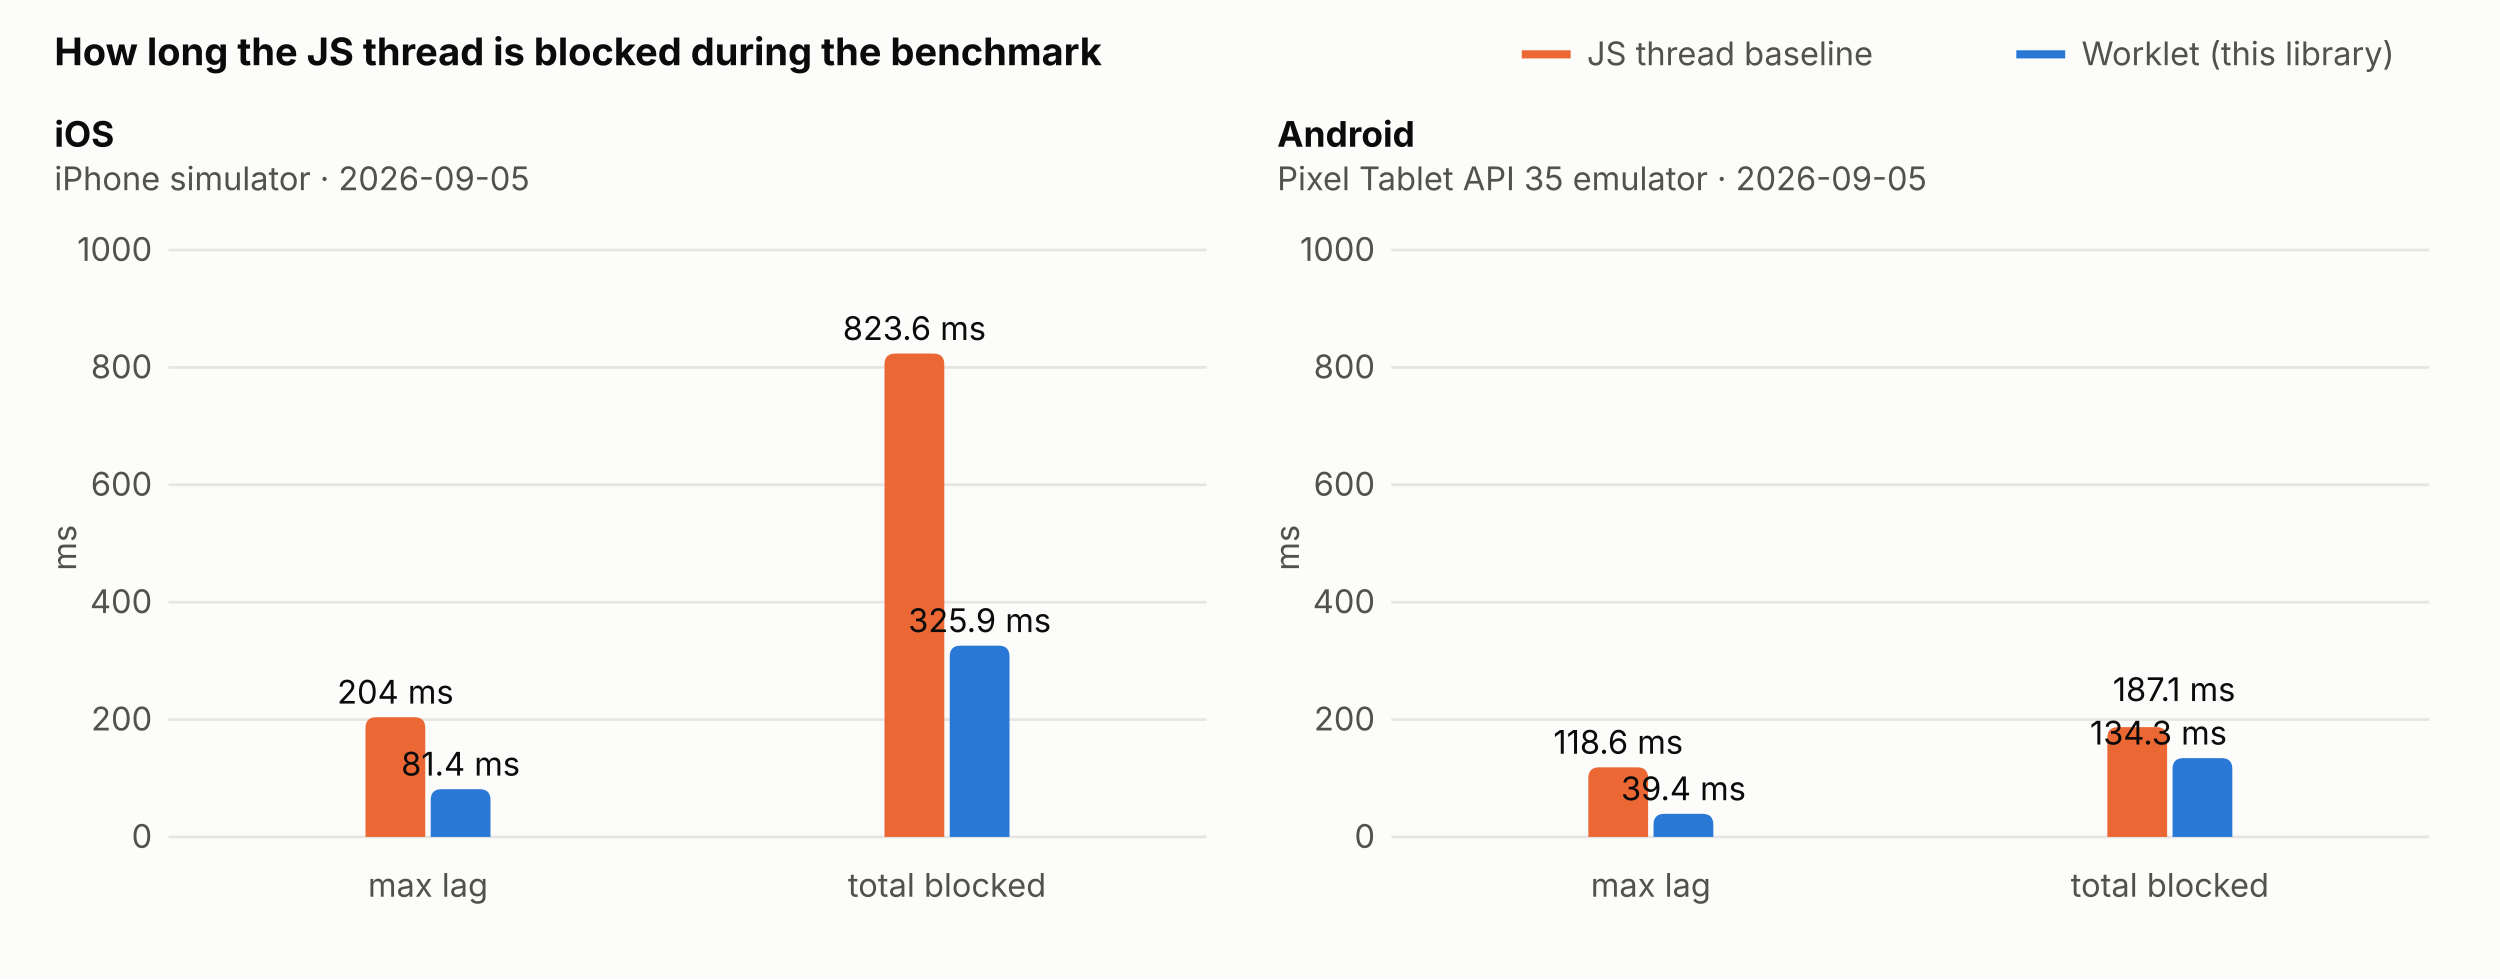
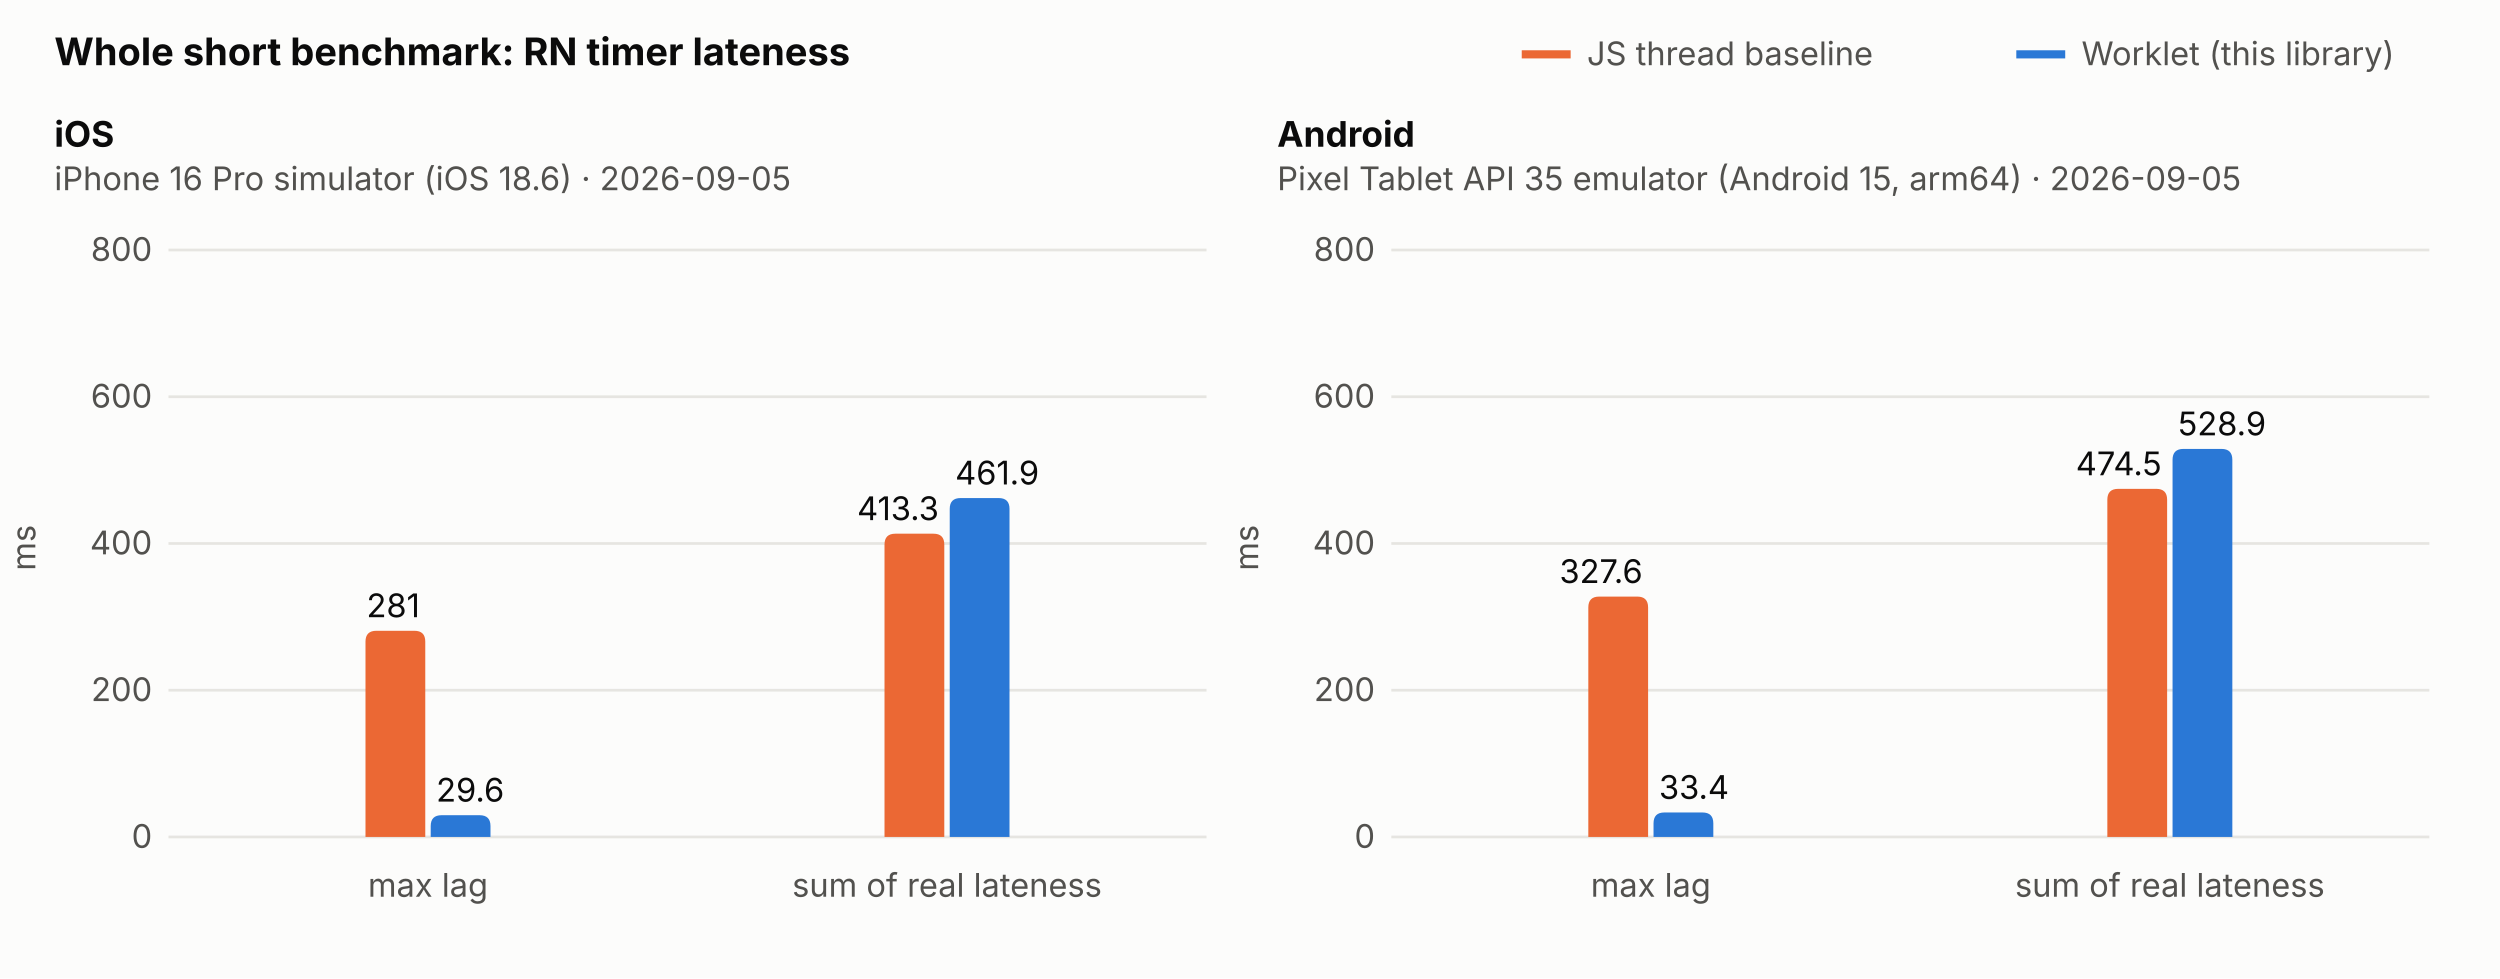
<svg xmlns="http://www.w3.org/2000/svg" role="img" aria-labelledby="title" viewBox="0 0 920 360" width="920" height="360">
  <rect width="100%" height="100%" fill="#fcfcfb" />
  <g font-family="system-ui,-apple-system,BlinkMacSystemFont,Segoe UI,sans-serif">
-     <text x="20" y="24" fill="#0b0b0b" font-size="14" font-weight="700">How long the JS thread is blocked during the benchmark</text>
+     <text x="20" y="24" fill="#0b0b0b" font-size="14" font-weight="700">Whole short benchmark: RN timer lateness</text>
    <g aria-label="Legend" font-size="12" fill="#52514e">
      <line x1="560" x2="578" y1="20" y2="20" stroke="#eb6834" stroke-width="3" />
      <text x="584" y="24">JS thread baseline</text>
      <line x1="742" x2="760" y1="20" y2="20" stroke="#2a78d6" stroke-width="3" />
      <text x="766" y="24">Worklet (this library)</text>
    </g>
    <text x="20" y="54" fill="#0b0b0b" font-size="13" font-weight="700">iOS</text>
-     <text x="20" y="70" fill="#52514e" font-size="12">iPhone simulator · 2026-09-05</text>
+     <text x="20" y="70" fill="#52514e" font-size="12">iPhone 16 Pro simulator (iOS 18.6) · 2026-09-05</text>
    <g aria-label="Y axis">
      <line x1="62" x2="444" y1="308" y2="308" stroke="#e6e5e1" />
      <text x="56" y="312" text-anchor="end" fill="#52514e" font-size="12" data-axis-tick="0">0</text>
-       <line x1="62" x2="444" y1="264.8" y2="264.8" stroke="#e6e5e1" />
-       <text x="56" y="268.8" text-anchor="end" fill="#52514e" font-size="12" data-axis-tick="200">200</text>
-       <line x1="62" x2="444" y1="221.6" y2="221.6" stroke="#e6e5e1" />
-       <text x="56" y="225.6" text-anchor="end" fill="#52514e" font-size="12" data-axis-tick="400">400</text>
-       <line x1="62" x2="444" y1="178.4" y2="178.4" stroke="#e6e5e1" />
-       <text x="56" y="182.4" text-anchor="end" fill="#52514e" font-size="12" data-axis-tick="600">600</text>
-       <line x1="62" x2="444" y1="135.2" y2="135.2" stroke="#e6e5e1" />
-       <text x="56" y="139.2" text-anchor="end" fill="#52514e" font-size="12" data-axis-tick="800">800</text>
+       <line x1="62" x2="444" y1="254" y2="254" stroke="#e6e5e1" />
+       <text x="56" y="258" text-anchor="end" fill="#52514e" font-size="12" data-axis-tick="200">200</text>
+       <line x1="62" x2="444" y1="200" y2="200" stroke="#e6e5e1" />
+       <text x="56" y="204" text-anchor="end" fill="#52514e" font-size="12" data-axis-tick="400">400</text>
+       <line x1="62" x2="444" y1="146" y2="146" stroke="#e6e5e1" />
+       <text x="56" y="150" text-anchor="end" fill="#52514e" font-size="12" data-axis-tick="600">600</text>
      <line x1="62" x2="444" y1="92" y2="92" stroke="#e6e5e1" />
-       <text x="56" y="96" text-anchor="end" fill="#52514e" font-size="12" data-axis-tick="1000">1000</text>
-       <text transform="translate(28 210) rotate(-90)" fill="#52514e" font-size="12">ms</text>
+       <text x="56" y="96" text-anchor="end" fill="#52514e" font-size="12" data-axis-tick="800">800</text>
+       <text transform="translate(13 210) rotate(-90)" fill="#52514e" font-size="12">ms</text>
    </g>
-     <path d="M134.5,308V267.937Q134.5,263.937 138.5,263.937H152.5Q156.5,263.937 156.5,267.937V308Z" fill="#eb6834" aria-label="JS thread baseline: 204 ms" />
-     <text x="145.5" y="258.937" text-anchor="middle" fill="#0b0b0b" font-size="12">204 ms</text>
-     <path d="M158.5,308V294.418Q158.5,290.418 162.5,290.418H176.5Q180.5,290.418 180.5,294.418V308Z" fill="#2a78d6" aria-label="Worklet (this library): 81.4 ms" />
-     <text x="169.5" y="285.418" text-anchor="middle" fill="#0b0b0b" font-size="12">81.4 ms</text>
+     <path d="M134.5,308V236.128Q134.5,232.128 138.5,232.128H152.5Q156.5,232.128 156.5,236.128V308Z" fill="#eb6834" aria-label="JS thread baseline: 281 ms" />
+     <text x="154.5" y="227.128" text-anchor="end" fill="#0b0b0b" font-size="12">281</text>
+     <path d="M158.5,308V303.995Q158.5,299.995 162.5,299.995H176.5Q180.5,299.995 180.5,303.995V308Z" fill="#2a78d6" aria-label="Worklet (this library): 29.6 ms" />
+     <text x="160.5" y="294.995" text-anchor="start" fill="#0b0b0b" font-size="12">29.6</text>
    <text x="157.5" y="330" text-anchor="middle" fill="#52514e" font-size="12">max lag</text>
-     <path d="M325.5,308V134.11Q325.5,130.11 329.5,130.11H343.5Q347.5,130.11 347.5,134.11V308Z" fill="#eb6834" aria-label="JS thread baseline: 823.6 ms" />
-     <text x="336.5" y="125.11" text-anchor="middle" fill="#0b0b0b" font-size="12">823.6 ms</text>
-     <path d="M349.5,308V241.601Q349.5,237.601 353.5,237.601H367.5Q371.5,237.601 371.5,241.601V308Z" fill="#2a78d6" aria-label="Worklet (this library): 325.9 ms" />
-     <text x="360.5" y="232.601" text-anchor="middle" fill="#0b0b0b" font-size="12">325.9 ms</text>
-     <text x="348.5" y="330" text-anchor="middle" fill="#52514e" font-size="12">total blocked</text>
+     <path d="M325.5,308V200.397Q325.5,196.397 329.5,196.397H343.5Q347.5,196.397 347.5,200.397V308Z" fill="#eb6834" aria-label="JS thread baseline: 413.3 ms" />
+     <text x="345.5" y="191.397" text-anchor="end" fill="#0b0b0b" font-size="12">413.3</text>
+     <path d="M349.5,308V187.283Q349.5,183.283 353.5,183.283H367.5Q371.5,183.283 371.5,187.283V308Z" fill="#2a78d6" aria-label="Worklet (this library): 461.9 ms" />
+     <text x="351.5" y="178.283" text-anchor="start" fill="#0b0b0b" font-size="12">461.9</text>
+     <text x="348.5" y="330" text-anchor="middle" fill="#52514e" font-size="12">sum of real lateness</text>
    <text x="470" y="54" fill="#0b0b0b" font-size="13" font-weight="700">Android</text>
-     <text x="470" y="70" fill="#52514e" font-size="12">Pixel Tablet API 35 emulator · 2026-09-05</text>
+     <text x="470" y="70" fill="#52514e" font-size="12">Pixel Tablet API 35 emulator (Android 15, arm64) · 2026-09-05</text>
    <g aria-label="Y axis">
      <line x1="512" x2="894" y1="308" y2="308" stroke="#e6e5e1" />
      <text x="506" y="312" text-anchor="end" fill="#52514e" font-size="12" data-axis-tick="0">0</text>
-       <line x1="512" x2="894" y1="264.8" y2="264.8" stroke="#e6e5e1" />
-       <text x="506" y="268.8" text-anchor="end" fill="#52514e" font-size="12" data-axis-tick="200">200</text>
-       <line x1="512" x2="894" y1="221.6" y2="221.6" stroke="#e6e5e1" />
-       <text x="506" y="225.6" text-anchor="end" fill="#52514e" font-size="12" data-axis-tick="400">400</text>
-       <line x1="512" x2="894" y1="178.4" y2="178.4" stroke="#e6e5e1" />
-       <text x="506" y="182.4" text-anchor="end" fill="#52514e" font-size="12" data-axis-tick="600">600</text>
-       <line x1="512" x2="894" y1="135.2" y2="135.2" stroke="#e6e5e1" />
-       <text x="506" y="139.2" text-anchor="end" fill="#52514e" font-size="12" data-axis-tick="800">800</text>
+       <line x1="512" x2="894" y1="254" y2="254" stroke="#e6e5e1" />
+       <text x="506" y="258" text-anchor="end" fill="#52514e" font-size="12" data-axis-tick="200">200</text>
+       <line x1="512" x2="894" y1="200" y2="200" stroke="#e6e5e1" />
+       <text x="506" y="204" text-anchor="end" fill="#52514e" font-size="12" data-axis-tick="400">400</text>
+       <line x1="512" x2="894" y1="146" y2="146" stroke="#e6e5e1" />
+       <text x="506" y="150" text-anchor="end" fill="#52514e" font-size="12" data-axis-tick="600">600</text>
      <line x1="512" x2="894" y1="92" y2="92" stroke="#e6e5e1" />
-       <text x="506" y="96" text-anchor="end" fill="#52514e" font-size="12" data-axis-tick="1000">1000</text>
-       <text transform="translate(478 210) rotate(-90)" fill="#52514e" font-size="12">ms</text>
+       <text x="506" y="96" text-anchor="end" fill="#52514e" font-size="12" data-axis-tick="800">800</text>
+       <text transform="translate(463 210) rotate(-90)" fill="#52514e" font-size="12">ms</text>
    </g>
-     <path d="M584.5,308V286.372Q584.5,282.372 588.5,282.372H602.5Q606.5,282.372 606.5,286.372V308Z" fill="#eb6834" aria-label="JS thread baseline: 118.6 ms" />
-     <text x="595.5" y="277.372" text-anchor="middle" fill="#0b0b0b" font-size="12">118.6 ms</text>
-     <path d="M608.5,308V303.486Q608.5,299.486 612.5,299.486H626.5Q630.5,299.486 630.5,303.486V308Z" fill="#2a78d6" aria-label="Worklet (this library): 39.4 ms" />
-     <text x="619.5" y="294.486" text-anchor="middle" fill="#0b0b0b" font-size="12">39.4 ms</text>
+     <path d="M584.5,308V223.543Q584.5,219.543 588.5,219.543H602.5Q606.5,219.543 606.5,223.543V308Z" fill="#eb6834" aria-label="JS thread baseline: 327.6 ms" />
+     <text x="604.5" y="214.543" text-anchor="end" fill="#0b0b0b" font-size="12">327.6</text>
+     <path d="M608.5,308V302.99Q608.5,298.99 612.5,298.99H626.5Q630.5,298.99 630.5,302.99V308Z" fill="#2a78d6" aria-label="Worklet (this library): 33.4 ms" />
+     <text x="610.5" y="293.99" text-anchor="start" fill="#0b0b0b" font-size="12">33.4</text>
    <text x="607.5" y="330" text-anchor="middle" fill="#52514e" font-size="12">max lag</text>
-     <path d="M775.5,308V271.577Q775.5,267.577 779.5,267.577H793.5Q797.5,267.577 797.5,271.577V308Z" fill="#eb6834" aria-label="JS thread baseline: 187.1 ms" />
-     <text x="777.5" y="257.987" text-anchor="start" fill="#0b0b0b" font-size="12">187.1 ms</text>
-     <path d="M799.5,308V282.987Q799.5,278.987 803.5,278.987H817.5Q821.5,278.987 821.5,282.987V308Z" fill="#2a78d6" aria-label="Worklet (this library): 134.3 ms" />
-     <text x="819.5" y="273.987" text-anchor="end" fill="#0b0b0b" font-size="12">134.3 ms</text>
-     <text x="798.5" y="330" text-anchor="middle" fill="#52514e" font-size="12">total blocked</text>
+     <path d="M775.5,308V183.898Q775.5,179.898 779.5,179.898H793.5Q797.5,179.898 797.5,183.898V308Z" fill="#eb6834" aria-label="JS thread baseline: 474.5 ms" />
+     <text x="795.5" y="174.898" text-anchor="end" fill="#0b0b0b" font-size="12">474.5</text>
+     <path d="M799.5,308V169.199Q799.5,165.199 803.5,165.199H817.5Q821.5,165.199 821.5,169.199V308Z" fill="#2a78d6" aria-label="Worklet (this library): 528.9 ms" />
+     <text x="801.5" y="160.199" text-anchor="start" fill="#0b0b0b" font-size="12">528.9</text>
+     <text x="798.5" y="330" text-anchor="middle" fill="#52514e" font-size="12">sum of real lateness</text>
  </g>
</svg>
